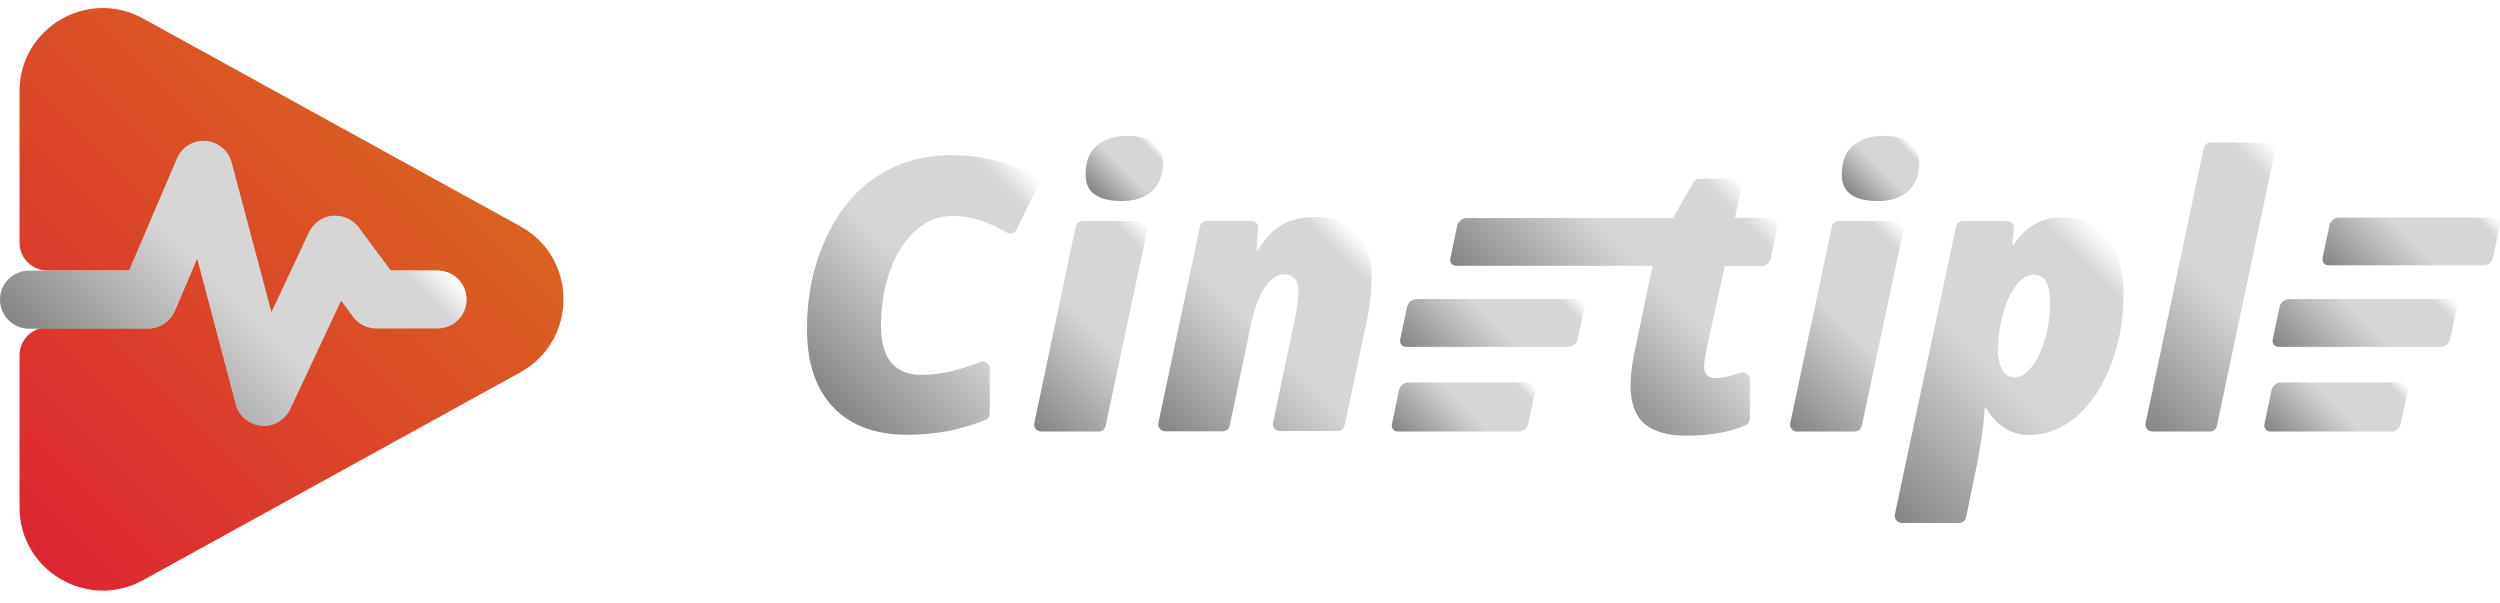
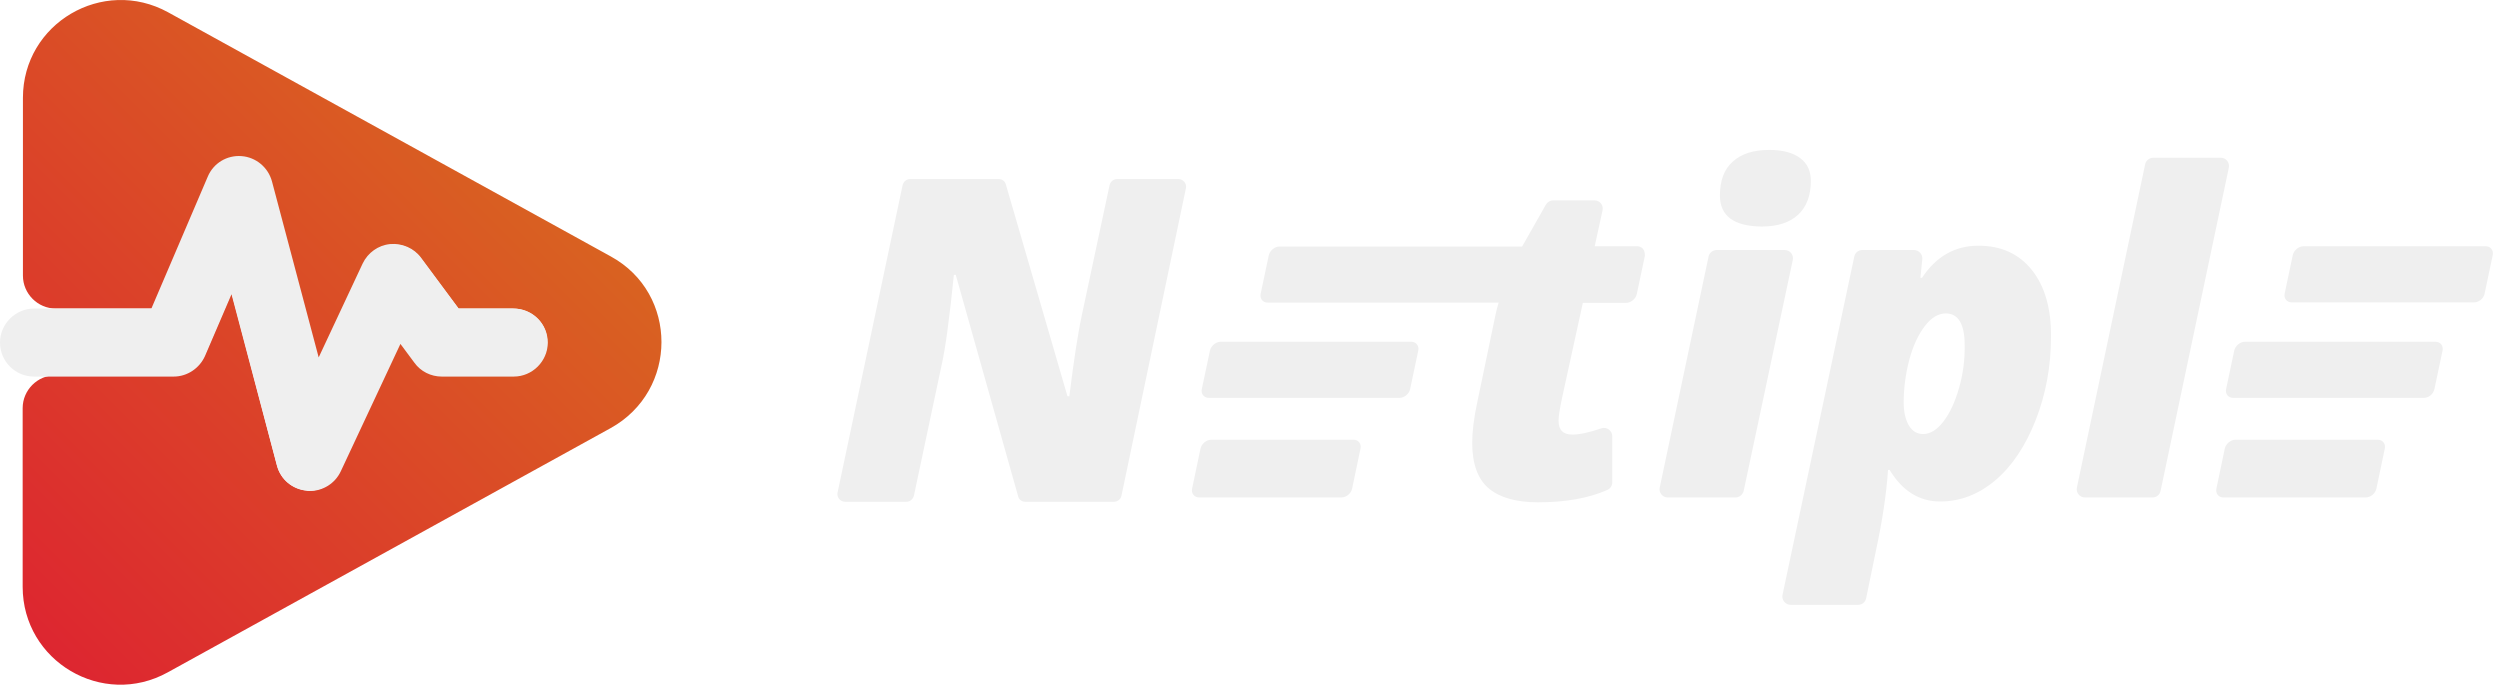
- <svg xmlns="http://www.w3.org/2000/svg" width="191" height="46" viewBox="0 0 191 46" fill="none">
-   <path d="M72.735 16.502C71.716 16.502 70.786 16.87 69.96 17.607C69.135 18.343 68.485 19.36 68.011 20.658C67.537 21.956 67.309 23.359 67.309 24.867C67.309 26.13 67.572 27.077 68.099 27.709C68.626 28.34 69.398 28.638 70.382 28.638C71.172 28.638 71.962 28.533 72.77 28.34C73.385 28.2 74.087 27.972 74.877 27.656C75.228 27.516 75.615 27.779 75.615 28.165V31.585C75.615 31.795 75.492 32.006 75.281 32.076C73.455 32.83 71.471 33.216 69.346 33.216C66.887 33.216 64.991 32.514 63.656 31.111C62.322 29.708 61.654 27.709 61.654 25.148C61.654 22.623 62.128 20.325 63.094 18.221C64.06 16.116 65.359 14.537 67.01 13.467C68.661 12.398 70.557 11.854 72.682 11.854C75.018 11.854 77.16 12.398 79.092 13.467C79.338 13.608 79.425 13.924 79.302 14.169L77.669 17.537C77.529 17.817 77.195 17.922 76.914 17.765C76.229 17.379 75.58 17.081 74.983 16.87C74.298 16.642 73.525 16.502 72.735 16.502Z" fill="url(#paint0_linear_740_97)" />
-   <path d="M83.938 32.97H79.548C79.197 32.97 78.951 32.654 79.022 32.321L82.182 17.308C82.235 17.063 82.463 16.887 82.709 16.887H87.134C87.486 16.887 87.731 17.203 87.661 17.536L84.465 32.549C84.413 32.795 84.202 32.97 83.938 32.97Z" fill="url(#paint1_linear_740_97)" />
-   <path d="M82.938 13.345C82.938 12.363 83.219 11.626 83.78 11.135C84.342 10.626 85.132 10.381 86.151 10.381C87.011 10.381 87.679 10.556 88.153 10.907C88.627 11.258 88.855 11.749 88.855 12.398C88.855 13.345 88.574 14.081 88.03 14.59C87.486 15.099 86.695 15.362 85.659 15.362C83.851 15.344 82.938 14.678 82.938 13.345Z" fill="url(#paint2_linear_740_97)" />
-   <path d="M99.198 22.166C99.198 21.763 99.093 21.448 98.882 21.255C98.671 21.044 98.426 20.956 98.127 20.956C97.583 20.956 97.091 21.29 96.634 21.956C96.178 22.622 95.791 23.675 95.51 25.113L93.948 32.532C93.895 32.777 93.667 32.953 93.421 32.953H89.031C88.68 32.953 88.434 32.637 88.504 32.304L91.682 17.291C91.735 17.045 91.963 16.87 92.209 16.87H95.581C95.897 16.87 96.143 17.133 96.125 17.449L96.002 19.115H96.108C96.634 18.22 97.249 17.572 97.951 17.168C98.654 16.782 99.514 16.572 100.55 16.572C101.885 16.572 102.921 16.975 103.676 17.782C104.431 18.589 104.8 19.711 104.8 21.149C104.8 22.149 104.677 23.236 104.449 24.394L102.728 32.514C102.675 32.76 102.447 32.935 102.201 32.935H97.793C97.442 32.935 97.196 32.619 97.267 32.286L98.97 24.166C99.11 23.447 99.198 22.78 99.198 22.166Z" fill="url(#paint3_linear_740_97)" />
-   <path d="M141.695 32.97H137.304C136.953 32.97 136.707 32.654 136.778 32.321L139.956 17.308C140.009 17.063 140.237 16.887 140.483 16.887H144.908C145.259 16.887 145.505 17.203 145.435 17.536L142.239 32.549C142.169 32.795 141.958 32.97 141.695 32.97Z" fill="url(#paint4_linear_740_97)" />
-   <path d="M140.711 13.345C140.711 12.363 140.992 11.626 141.554 11.135C142.116 10.626 142.906 10.381 143.925 10.381C144.785 10.381 145.452 10.556 145.927 10.907C146.401 11.258 146.629 11.749 146.629 12.398C146.629 13.345 146.348 14.081 145.804 14.59C145.259 15.099 144.469 15.362 143.433 15.362C141.607 15.344 140.711 14.678 140.711 13.345Z" fill="url(#paint5_linear_740_97)" />
-   <path d="M160.993 18.185C160.15 17.133 158.991 16.607 157.516 16.607C155.989 16.607 154.759 17.308 153.846 18.694H153.741L153.864 17.484C153.899 17.168 153.635 16.887 153.319 16.887H149.965C149.702 16.887 149.491 17.063 149.439 17.308L144.768 39.302C144.697 39.635 144.961 39.951 145.294 39.951H149.684C149.948 39.951 150.159 39.775 150.211 39.512L150.843 36.443C151.265 34.496 151.528 32.742 151.634 31.181H151.739C152.564 32.549 153.671 33.233 155.023 33.233C156.322 33.233 157.516 32.777 158.605 31.865C159.694 30.953 160.572 29.638 161.239 27.954C161.906 26.253 162.24 24.447 162.24 22.517C162.258 20.676 161.836 19.238 160.993 18.185ZM156.252 25.85C155.989 26.762 155.655 27.481 155.233 28.024C154.812 28.568 154.373 28.831 153.916 28.831C153.513 28.831 153.214 28.638 152.986 28.27C152.775 27.902 152.652 27.411 152.652 26.797C152.652 25.85 152.775 24.92 153.021 23.991C153.267 23.079 153.618 22.342 154.039 21.798C154.461 21.255 154.917 20.991 155.392 20.991C156.199 20.991 156.621 21.675 156.621 23.044C156.638 24.008 156.515 24.938 156.252 25.85Z" fill="url(#paint6_linear_740_97)" />
-   <path d="M168.843 32.97H164.453C164.101 32.97 163.856 32.655 163.926 32.321L168.369 11.31C168.421 11.065 168.65 10.889 168.895 10.889H173.286C173.637 10.889 173.883 11.205 173.812 11.538L169.37 32.532C169.317 32.795 169.106 32.97 168.843 32.97Z" fill="url(#paint7_linear_740_97)" />
-   <path d="M116.056 32.97H106.802C106.486 32.97 106.275 32.707 106.346 32.392L106.89 29.796C106.96 29.48 107.276 29.217 107.592 29.217H116.847C117.163 29.217 117.374 29.48 117.303 29.796L116.759 32.392C116.689 32.707 116.373 32.97 116.056 32.97Z" fill="url(#paint8_linear_740_97)" />
-   <path d="M119.832 26.499H107.434C107.118 26.499 106.908 26.235 106.978 25.92L107.505 23.429C107.575 23.114 107.891 22.851 108.207 22.851H120.605C120.921 22.851 121.132 23.114 121.061 23.429L120.535 25.92C120.464 26.235 120.166 26.499 119.832 26.499Z" fill="url(#paint9_linear_740_97)" />
-   <path d="M135.689 16.817C135.566 16.66 135.355 16.642 135.32 16.642C134.916 16.642 133.898 16.642 132.546 16.642L133.055 14.309C133.125 13.976 132.879 13.66 132.528 13.66H129.841C129.648 13.66 129.473 13.766 129.367 13.941L127.822 16.66C123.941 16.66 119.867 16.66 118.954 16.66C116.952 16.66 114.037 16.66 112.035 16.66C111.719 16.66 111.403 16.922 111.333 17.238L110.806 19.729C110.736 20.044 110.946 20.308 111.263 20.308H126.294C126.206 20.57 126.154 20.816 126.101 21.044C125.803 22.5 124.907 26.762 124.907 26.762C124.679 27.814 124.573 28.708 124.573 29.427C124.573 30.795 124.942 31.795 125.662 32.391C126.382 32.988 127.453 33.286 128.858 33.286C130.632 33.286 132.142 33.023 133.371 32.479C133.564 32.391 133.687 32.199 133.687 31.988V28.989C133.687 28.621 133.318 28.358 132.967 28.48C132.195 28.743 131.562 28.884 131.088 28.884C130.491 28.884 130.193 28.586 130.193 27.989C130.193 27.726 130.263 27.235 130.421 26.498L131.773 20.325H134.583C134.899 20.325 135.215 20.062 135.285 19.746L135.812 17.256C135.812 17.063 135.777 16.905 135.689 16.817Z" fill="url(#paint10_linear_740_97)" />
-   <path d="M182.715 32.97H173.461C173.145 32.97 172.934 32.707 173.005 32.391L173.549 29.796C173.619 29.48 173.935 29.217 174.251 29.217H183.506C183.822 29.217 184.032 29.48 183.962 29.796L183.418 32.391C183.348 32.707 183.031 32.97 182.715 32.97Z" fill="url(#paint11_linear_740_97)" />
-   <path d="M186.491 26.499H174.093C173.777 26.499 173.566 26.235 173.637 25.92L174.163 23.429C174.234 23.114 174.55 22.851 174.866 22.851H187.263C187.58 22.851 187.79 23.114 187.72 23.429L187.193 25.92C187.123 26.235 186.824 26.499 186.491 26.499Z" fill="url(#paint12_linear_740_97)" />
-   <path d="M189.775 20.272H177.904C177.588 20.272 177.377 20.009 177.447 19.694L177.974 17.203C178.044 16.887 178.36 16.624 178.676 16.624C180.678 16.624 183.593 16.624 185.595 16.624C187.299 16.624 188.826 16.624 190.53 16.624C190.565 16.624 190.775 16.624 190.898 16.8C190.986 16.905 191.021 17.045 190.986 17.203L190.459 19.694C190.407 20.027 190.108 20.272 189.775 20.272Z" fill="url(#paint13_linear_740_97)" />
-   <path d="M39.756 17.291L10.94 1.419C6.69 -0.931 1.492 2.138 1.492 6.978V18.536C1.492 19.711 2.458 20.676 3.635 20.676H9.921L13.574 12.152C13.943 11.31 14.803 10.784 15.716 10.854C16.63 10.925 17.42 11.573 17.648 12.468L20.703 24.061L23.671 17.765C24.058 16.923 24.953 16.414 25.919 16.537C26.516 16.607 27.043 16.958 27.412 17.431L29.835 20.676H33.382C34.541 20.676 35.542 21.553 35.612 22.693C35.7 23.956 34.699 25.008 33.452 25.008H28.746C28.061 25.008 27.412 24.692 27.008 24.131L26.042 22.851L22.073 31.269C21.722 32.023 20.949 32.514 20.124 32.514C20.054 32.514 19.983 32.514 19.931 32.497C19.018 32.409 18.263 31.778 18.034 30.901L15.067 19.641L13.346 23.692C13.012 24.482 12.222 25.008 11.361 25.008H3.635C2.458 25.008 1.492 25.972 1.492 27.148V38.758C1.492 43.599 6.69 46.668 10.94 44.318L39.756 28.445C44.147 26.008 44.147 19.711 39.756 17.291Z" fill="url(#paint14_linear_740_97)" />
-   <path d="M20.159 32.549C20.089 32.549 20.019 32.549 19.966 32.532C19.035 32.444 18.263 31.795 18.017 30.883L15.067 19.764L13.363 23.763C13.012 24.569 12.204 25.113 11.326 25.113H2.213C1.001 25.113 0 24.113 0 22.886C0 21.658 1.001 20.676 2.213 20.676H9.851L13.521 12.1C13.89 11.223 14.768 10.697 15.716 10.767C16.665 10.837 17.455 11.503 17.701 12.415L20.739 23.85L23.601 17.747C23.935 17.045 24.62 16.554 25.392 16.484C26.165 16.414 26.938 16.747 27.394 17.361L29.853 20.676H33.435C34.664 20.676 35.648 21.675 35.648 22.886C35.648 24.113 34.647 25.096 33.435 25.096H28.746C28.044 25.096 27.377 24.762 26.973 24.201L26.06 22.973L22.179 31.252C21.81 32.041 21.02 32.549 20.159 32.549Z" fill="url(#paint15_linear_740_97)" />
+ <svg xmlns="http://www.w3.org/2000/svg" width="157" height="43" viewBox="0 0 157 43" fill="none">
+   <path d="M108.977 31.241H104.74C104.402 31.241 104.164 30.936 104.232 30.613L107.299 16.108C107.35 15.871 107.57 15.701 107.808 15.701H112.078C112.417 15.701 112.654 16.006 112.586 16.328L109.502 30.834C109.434 31.071 109.231 31.241 108.977 31.241Z" fill="#EFEFEF" />
+   <path d="M108.011 12.278C108.011 11.329 108.282 10.618 108.824 10.143C109.367 9.652 110.129 9.415 111.112 9.415C111.942 9.415 112.586 9.584 113.044 9.923C113.501 10.262 113.722 10.736 113.722 11.363C113.722 12.278 113.451 12.99 112.925 13.482C112.4 13.973 111.637 14.227 110.638 14.227C108.892 14.21 108.011 13.566 108.011 12.278Z" fill="#EFEFEF" />
+   <path d="M127.6 16.955C126.787 15.938 125.668 15.43 124.245 15.43C122.771 15.43 121.584 16.108 120.703 17.447H120.602L120.72 16.277C120.754 15.972 120.5 15.701 120.195 15.701H116.958C116.704 15.701 116.501 15.87 116.45 16.108L111.942 37.358C111.875 37.679 112.129 37.984 112.451 37.984H116.687C116.941 37.984 117.145 37.815 117.196 37.561L117.806 34.595C118.212 32.714 118.466 31.02 118.568 29.512H118.67C119.466 30.833 120.534 31.494 121.839 31.494C123.093 31.494 124.245 31.054 125.295 30.173C126.346 29.291 127.193 28.02 127.837 26.394C128.481 24.75 128.803 23.005 128.803 21.141C128.82 19.378 128.413 17.972 127.6 16.955ZM123.025 24.377C122.771 25.258 122.449 25.953 122.042 26.478C121.635 27.004 121.212 27.258 120.771 27.258C120.381 27.258 120.093 27.072 119.873 26.716C119.67 26.36 119.551 25.885 119.551 25.292C119.551 24.377 119.67 23.479 119.907 22.581C120.144 21.7 120.483 20.988 120.89 20.463C121.296 19.937 121.737 19.683 122.194 19.683C122.974 19.683 123.381 20.344 123.381 21.666C123.398 22.598 123.279 23.496 123.025 24.377Z" fill="#EFEFEF" />
+   <path d="M135.175 31.24H130.938C130.6 31.24 130.362 30.935 130.43 30.613L134.717 10.312C134.768 10.075 134.988 9.906 135.226 9.906H139.462C139.801 9.906 140.038 10.211 139.97 10.533L135.683 30.834C135.632 31.071 135.429 31.24 135.175 31.24Z" fill="#EFEFEF" />
+   <path d="M84.236 31.24H75.306C75.001 31.24 74.798 30.986 74.865 30.681L75.391 28.173C75.458 27.868 75.763 27.614 76.069 27.614H84.999C85.304 27.614 85.507 27.868 85.439 28.173L84.914 30.681C84.846 31.003 84.541 31.24 84.236 31.24Z" fill="#EFEFEF" />
+   <path d="M87.879 24.987H75.916C75.611 24.987 75.407 24.733 75.475 24.428L75.984 22.022C76.051 21.717 76.356 21.462 76.661 21.462H88.625C88.93 21.462 89.133 21.717 89.066 22.022L88.557 24.428C88.489 24.75 88.184 24.987 87.879 24.987Z" fill="#EFEFEF" />
+   <path d="M103.181 15.633C103.063 15.481 102.859 15.464 102.826 15.464C102.436 15.464 101.453 15.464 100.148 15.464L100.64 13.21C100.707 12.888 100.47 12.583 100.131 12.583H97.539C97.352 12.583 97.183 12.685 97.081 12.854L95.59 15.481C91.845 15.481 87.913 15.481 87.032 15.481C85.1 15.481 82.287 15.481 80.356 15.481C80.051 15.481 79.746 15.735 79.678 16.04L79.17 18.446C79.102 18.751 79.305 19.005 79.61 19.005H94.115C94.031 19.26 93.98 19.497 93.929 19.717C93.641 21.124 92.777 25.241 92.777 25.241C92.556 26.258 92.455 27.122 92.455 27.817C92.455 29.139 92.811 30.105 93.505 30.681C94.2 31.257 95.234 31.545 96.59 31.545C98.301 31.545 99.758 31.291 100.945 30.766C101.131 30.681 101.25 30.494 101.25 30.291V27.393C101.25 27.038 100.894 26.783 100.555 26.902C99.809 27.156 99.199 27.292 98.742 27.292C98.165 27.292 97.877 27.004 97.877 26.427C97.877 26.173 97.945 25.699 98.098 24.987L99.403 19.022H102.114C102.419 19.022 102.724 18.768 102.792 18.463L103.3 16.057C103.3 15.87 103.266 15.735 103.181 15.633Z" fill="#EFEFEF" />
+   <path d="M148.561 31.24H139.631C139.326 31.24 139.123 30.986 139.191 30.681L139.716 28.173C139.784 27.868 140.089 27.614 140.394 27.614H149.324C149.629 27.614 149.832 27.868 149.765 28.173L149.239 30.681C149.171 31.003 148.866 31.24 148.561 31.24Z" fill="#EFEFEF" />
+   <path d="M152.205 24.987H140.242C139.936 24.987 139.733 24.733 139.801 24.428L140.309 22.022C140.377 21.717 140.682 21.462 140.987 21.462H152.951C153.256 21.462 153.459 21.717 153.391 22.022L152.883 24.428C152.815 24.75 152.527 24.987 152.205 24.987Z" fill="#EFEFEF" />
+   <path d="M155.374 18.989H143.919C143.613 18.989 143.41 18.735 143.478 18.43L143.986 16.023C144.054 15.718 144.359 15.464 144.664 15.464C146.596 15.464 149.409 15.464 151.341 15.464C152.984 15.464 154.459 15.464 156.102 15.464C156.136 15.464 156.34 15.464 156.458 15.634C156.543 15.735 156.577 15.871 156.543 16.023L156.035 18.43C155.984 18.735 155.679 18.989 155.374 18.989Z" fill="#EFEFEF" />
+   <path d="M69.951 31.512H64.393C64.173 31.512 63.986 31.376 63.936 31.156L60.021 17.26H59.903C59.632 19.955 59.377 21.886 59.106 23.056L57.395 31.122C57.344 31.342 57.157 31.512 56.92 31.512H53.074C52.769 31.512 52.531 31.223 52.599 30.935L56.683 11.634C56.734 11.414 56.92 11.245 57.157 11.245H62.716C62.936 11.245 63.122 11.38 63.173 11.601L67.037 24.886H67.155C67.426 22.7 67.681 20.988 67.952 19.734L69.68 11.634C69.731 11.414 69.917 11.245 70.155 11.245H74.001C74.306 11.245 74.544 11.533 74.476 11.821L70.426 31.139C70.375 31.359 70.172 31.512 69.951 31.512Z" fill="#EFEFEF" />
+   <path d="M38.365 16.108L10.557 0.772C6.456 -1.482 1.44 1.467 1.44 6.144V17.311C1.44 18.446 2.372 19.378 3.508 19.378H9.574L13.099 11.143C13.455 10.329 14.285 9.821 15.166 9.889C16.047 9.957 16.81 10.584 17.03 11.448L19.979 22.649L22.843 16.565C23.215 15.752 24.08 15.261 25.012 15.379C25.588 15.447 26.096 15.786 26.452 16.243L28.79 19.378H32.213C33.332 19.378 34.298 20.226 34.365 21.327C34.45 22.547 33.484 23.564 32.281 23.564H27.74C27.079 23.564 26.452 23.259 26.062 22.717L25.13 21.48L21.3 29.613C20.962 30.342 20.216 30.817 19.419 30.817C19.352 30.817 19.284 30.817 19.233 30.8C18.352 30.715 17.623 30.105 17.403 29.258L14.539 18.378L12.862 22.293C12.54 23.055 11.777 23.564 10.947 23.564H3.491C2.355 23.564 1.423 24.496 1.423 25.631V36.849C1.423 41.526 6.439 44.492 10.54 42.221L38.348 26.885C42.601 24.53 42.601 18.429 38.365 16.108Z" fill="url(#paint0_linear_1998_318)" />
+   <path d="M19.453 30.834C19.386 30.834 19.318 30.834 19.267 30.817C18.369 30.732 17.623 30.105 17.386 29.224L14.539 18.48L12.879 22.344C12.54 23.123 11.76 23.649 10.913 23.649H2.135C0.949 23.649 0 22.683 0 21.514C0 20.344 0.966 19.378 2.135 19.378H9.506L13.048 11.092C13.404 10.245 14.251 9.736 15.166 9.804C16.081 9.872 16.844 10.516 17.081 11.397L20.013 22.445L22.775 16.549C23.097 15.871 23.758 15.396 24.503 15.328C25.249 15.261 25.994 15.583 26.435 16.176L28.807 19.378H32.264C33.45 19.378 34.4 20.344 34.4 21.514C34.4 22.683 33.434 23.649 32.264 23.649H27.74C27.062 23.649 26.418 23.327 26.028 22.784L25.147 21.598L21.402 29.596C21.046 30.359 20.284 30.834 19.453 30.834Z" fill="#EFEFEF" />
  <defs>
-     <linearGradient id="paint0_linear_740_97" x1="63.193" y1="30.657" x2="79.755" y2="14.074" gradientUnits="userSpaceOnUse">
-       <stop stop-color="#858585" />
-       <stop offset="0.503" stop-color="#D6D6D6" />
-       <stop offset="0.902" stop-color="#D6D6D6" />
-       <stop offset="1" stop-color="white" />
-     </linearGradient>
-     <linearGradient id="paint1_linear_740_97" x1="77.296" y1="30.947" x2="89.358" y2="18.87" gradientUnits="userSpaceOnUse">
-       <stop stop-color="#858585" />
-       <stop offset="0.503" stop-color="#D6D6D6" />
-       <stop offset="0.902" stop-color="#D6D6D6" />
-       <stop offset="1" stop-color="white" />
-     </linearGradient>
-     <linearGradient id="paint2_linear_740_97" x1="83.754" y1="15.001" x2="88.021" y2="10.729" gradientUnits="userSpaceOnUse">
-       <stop stop-color="#858585" />
-       <stop offset="0.503" stop-color="#D6D6D6" />
-       <stop offset="0.902" stop-color="#D6D6D6" />
-       <stop offset="1" stop-color="white" />
-     </linearGradient>
-     <linearGradient id="paint3_linear_740_97" x1="88.956" y1="33.134" x2="103.957" y2="18.114" gradientUnits="userSpaceOnUse">
-       <stop stop-color="#858585" />
-       <stop offset="0.503" stop-color="#D6D6D6" />
-       <stop offset="0.902" stop-color="#D6D6D6" />
-       <stop offset="1" stop-color="white" />
-     </linearGradient>
-     <linearGradient id="paint4_linear_740_97" x1="135.055" y1="30.947" x2="147.117" y2="18.87" gradientUnits="userSpaceOnUse">
-       <stop stop-color="#858585" />
-       <stop offset="0.503" stop-color="#D6D6D6" />
-       <stop offset="0.902" stop-color="#D6D6D6" />
-       <stop offset="1" stop-color="white" />
-     </linearGradient>
-     <linearGradient id="paint5_linear_740_97" x1="141.513" y1="15.001" x2="145.781" y2="10.729" gradientUnits="userSpaceOnUse">
-       <stop stop-color="#858585" />
-       <stop offset="0.503" stop-color="#D6D6D6" />
-       <stop offset="0.902" stop-color="#D6D6D6" />
-       <stop offset="1" stop-color="white" />
-     </linearGradient>
-     <linearGradient id="paint6_linear_740_97" x1="141.827" y1="36.73" x2="160.695" y2="17.838" gradientUnits="userSpaceOnUse">
-       <stop stop-color="#858585" />
-       <stop offset="0.503" stop-color="#D6D6D6" />
-       <stop offset="0.902" stop-color="#D6D6D6" />
-       <stop offset="1" stop-color="white" />
-     </linearGradient>
-     <linearGradient id="paint7_linear_740_97" x1="161.016" y1="29.765" x2="176.707" y2="14.054" gradientUnits="userSpaceOnUse">
-       <stop stop-color="#858585" />
-       <stop offset="0.503" stop-color="#D6D6D6" />
-       <stop offset="0.902" stop-color="#D6D6D6" />
-       <stop offset="1" stop-color="white" />
-     </linearGradient>
-     <linearGradient id="paint8_linear_740_97" x1="108.269" y1="34.646" x2="115.372" y2="27.534" gradientUnits="userSpaceOnUse">
-       <stop stop-color="#858585" />
-       <stop offset="0.503" stop-color="#D6D6D6" />
-       <stop offset="0.902" stop-color="#D6D6D6" />
-       <stop offset="1" stop-color="white" />
-     </linearGradient>
-     <linearGradient id="paint9_linear_740_97" x1="109.719" y1="28.983" x2="118.324" y2="20.368" gradientUnits="userSpaceOnUse">
-       <stop stop-color="#858585" />
-       <stop offset="0.503" stop-color="#D6D6D6" />
-       <stop offset="0.902" stop-color="#D6D6D6" />
-       <stop offset="1" stop-color="white" />
-     </linearGradient>
-     <linearGradient id="paint10_linear_740_97" x1="118.947" y1="28.168" x2="133.096" y2="14" gradientUnits="userSpaceOnUse">
-       <stop stop-color="#858585" />
-       <stop offset="0.503" stop-color="#D6D6D6" />
-       <stop offset="0.902" stop-color="#D6D6D6" />
-       <stop offset="1" stop-color="white" />
-     </linearGradient>
-     <linearGradient id="paint11_linear_740_97" x1="174.929" y1="34.646" x2="182.032" y2="27.534" gradientUnits="userSpaceOnUse">
-       <stop stop-color="#858585" />
-       <stop offset="0.503" stop-color="#D6D6D6" />
-       <stop offset="0.902" stop-color="#D6D6D6" />
-       <stop offset="1" stop-color="white" />
-     </linearGradient>
-     <linearGradient id="paint12_linear_740_97" x1="176.38" y1="28.983" x2="184.984" y2="20.368" gradientUnits="userSpaceOnUse">
-       <stop stop-color="#858585" />
-       <stop offset="0.503" stop-color="#D6D6D6" />
-       <stop offset="0.902" stop-color="#D6D6D6" />
-       <stop offset="1" stop-color="white" />
-     </linearGradient>
-     <linearGradient id="paint13_linear_740_97" x1="180.062" y1="22.63" x2="188.401" y2="14.28" gradientUnits="userSpaceOnUse">
-       <stop stop-color="#858585" />
-       <stop offset="0.503" stop-color="#D6D6D6" />
-       <stop offset="0.902" stop-color="#D6D6D6" />
-       <stop offset="1" stop-color="white" />
-     </linearGradient>
-     <linearGradient id="paint14_linear_740_97" x1="-1.361" y1="38.527" x2="29.971" y2="7.157" gradientUnits="userSpaceOnUse">
+     <linearGradient id="paint0_linear_1998_318" x1="-1.314" y1="36.616" x2="28.958" y2="6.343" gradientUnits="userSpaceOnUse">
      <stop stop-color="#DD2630" />
      <stop offset="1" stop-color="#D96221" />
    </linearGradient>
-     <linearGradient id="paint15_linear_740_97" x1="8.454" y1="32.256" x2="27.178" y2="13.509" gradientUnits="userSpaceOnUse">
-       <stop stop-color="#858585" />
-       <stop offset="0.503" stop-color="#D6D6D6" />
-       <stop offset="0.902" stop-color="#D6D6D6" />
-       <stop offset="1" stop-color="white" />
-     </linearGradient>
  </defs>
</svg>
